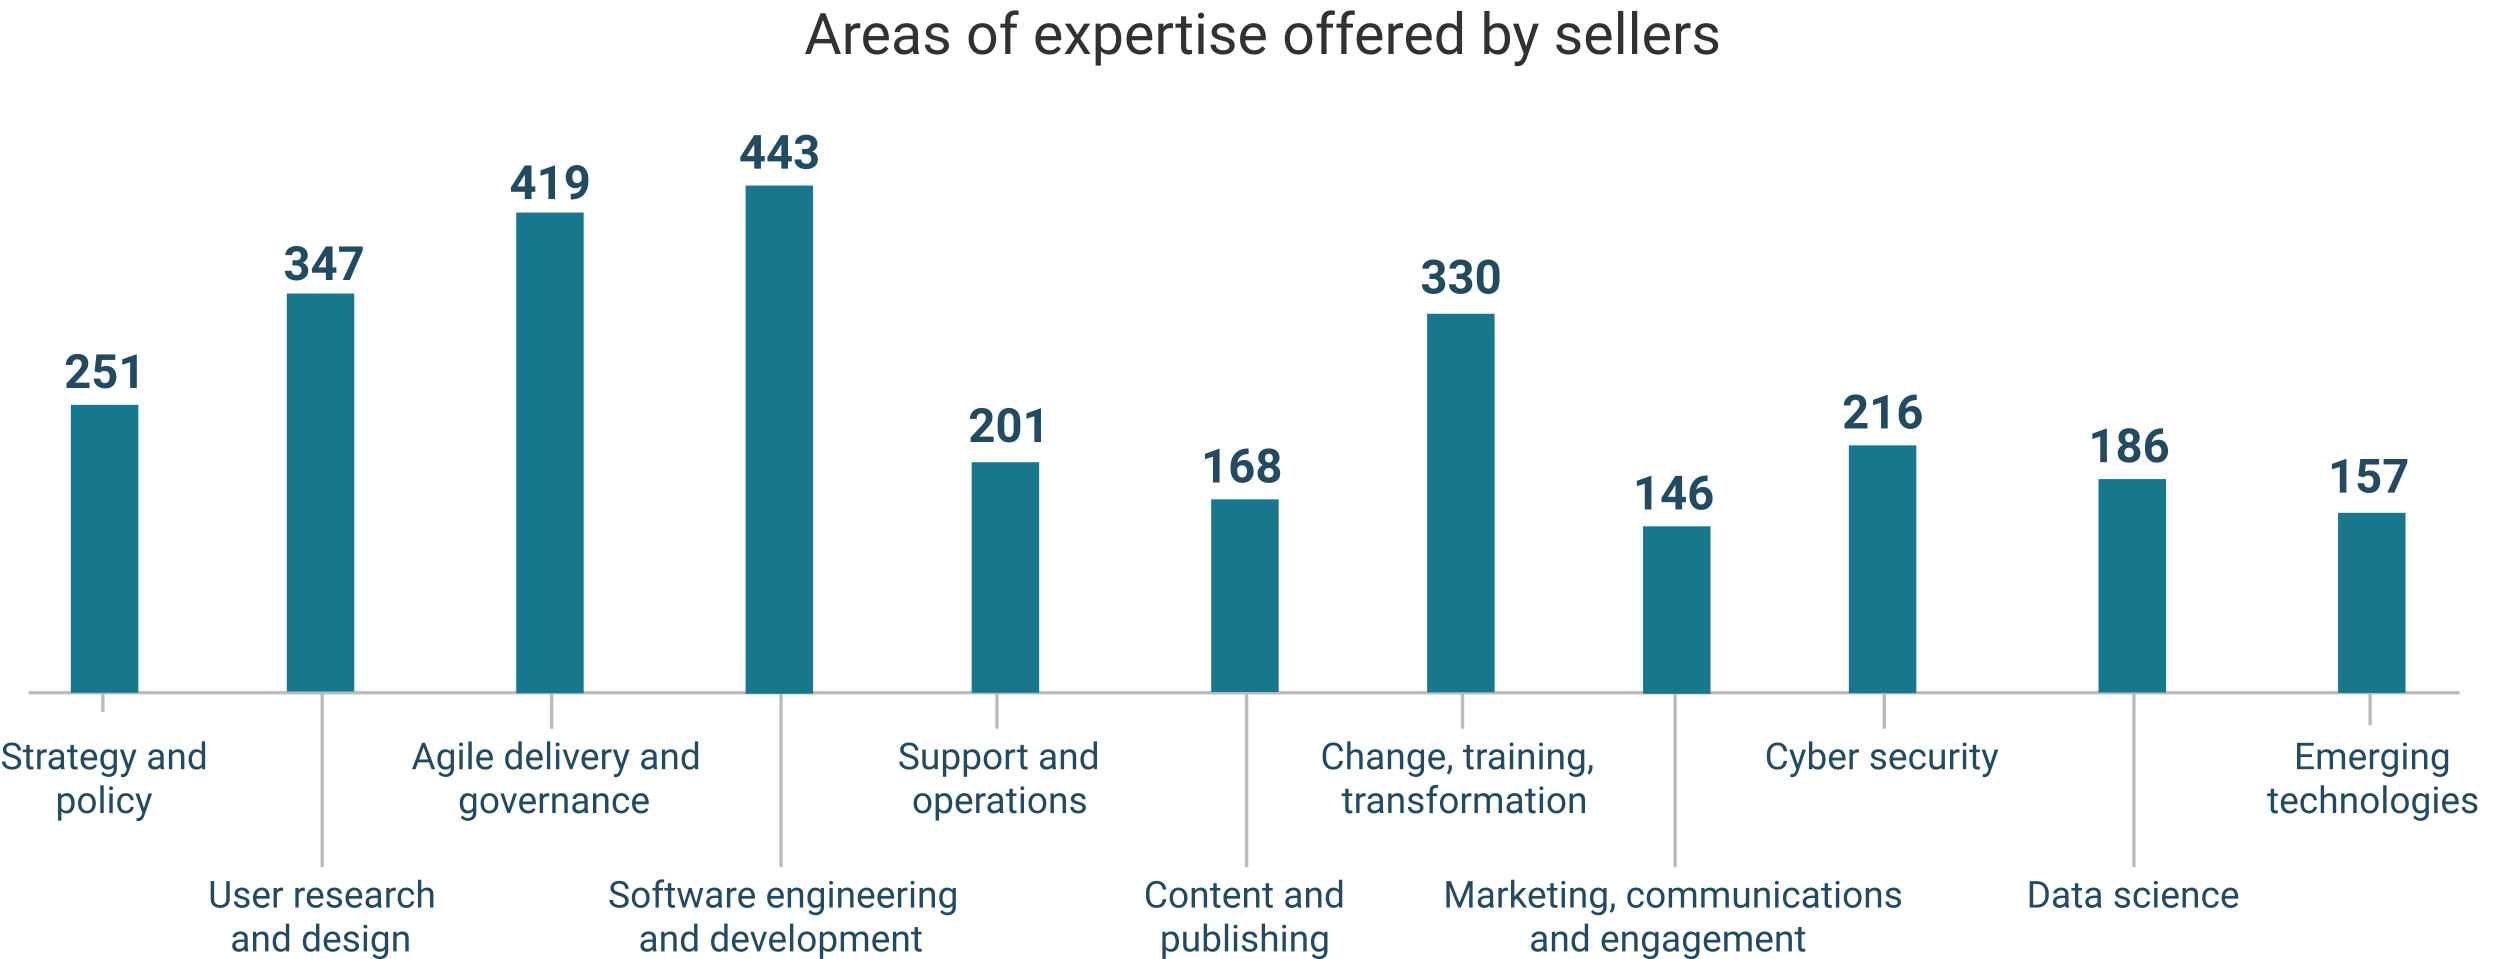
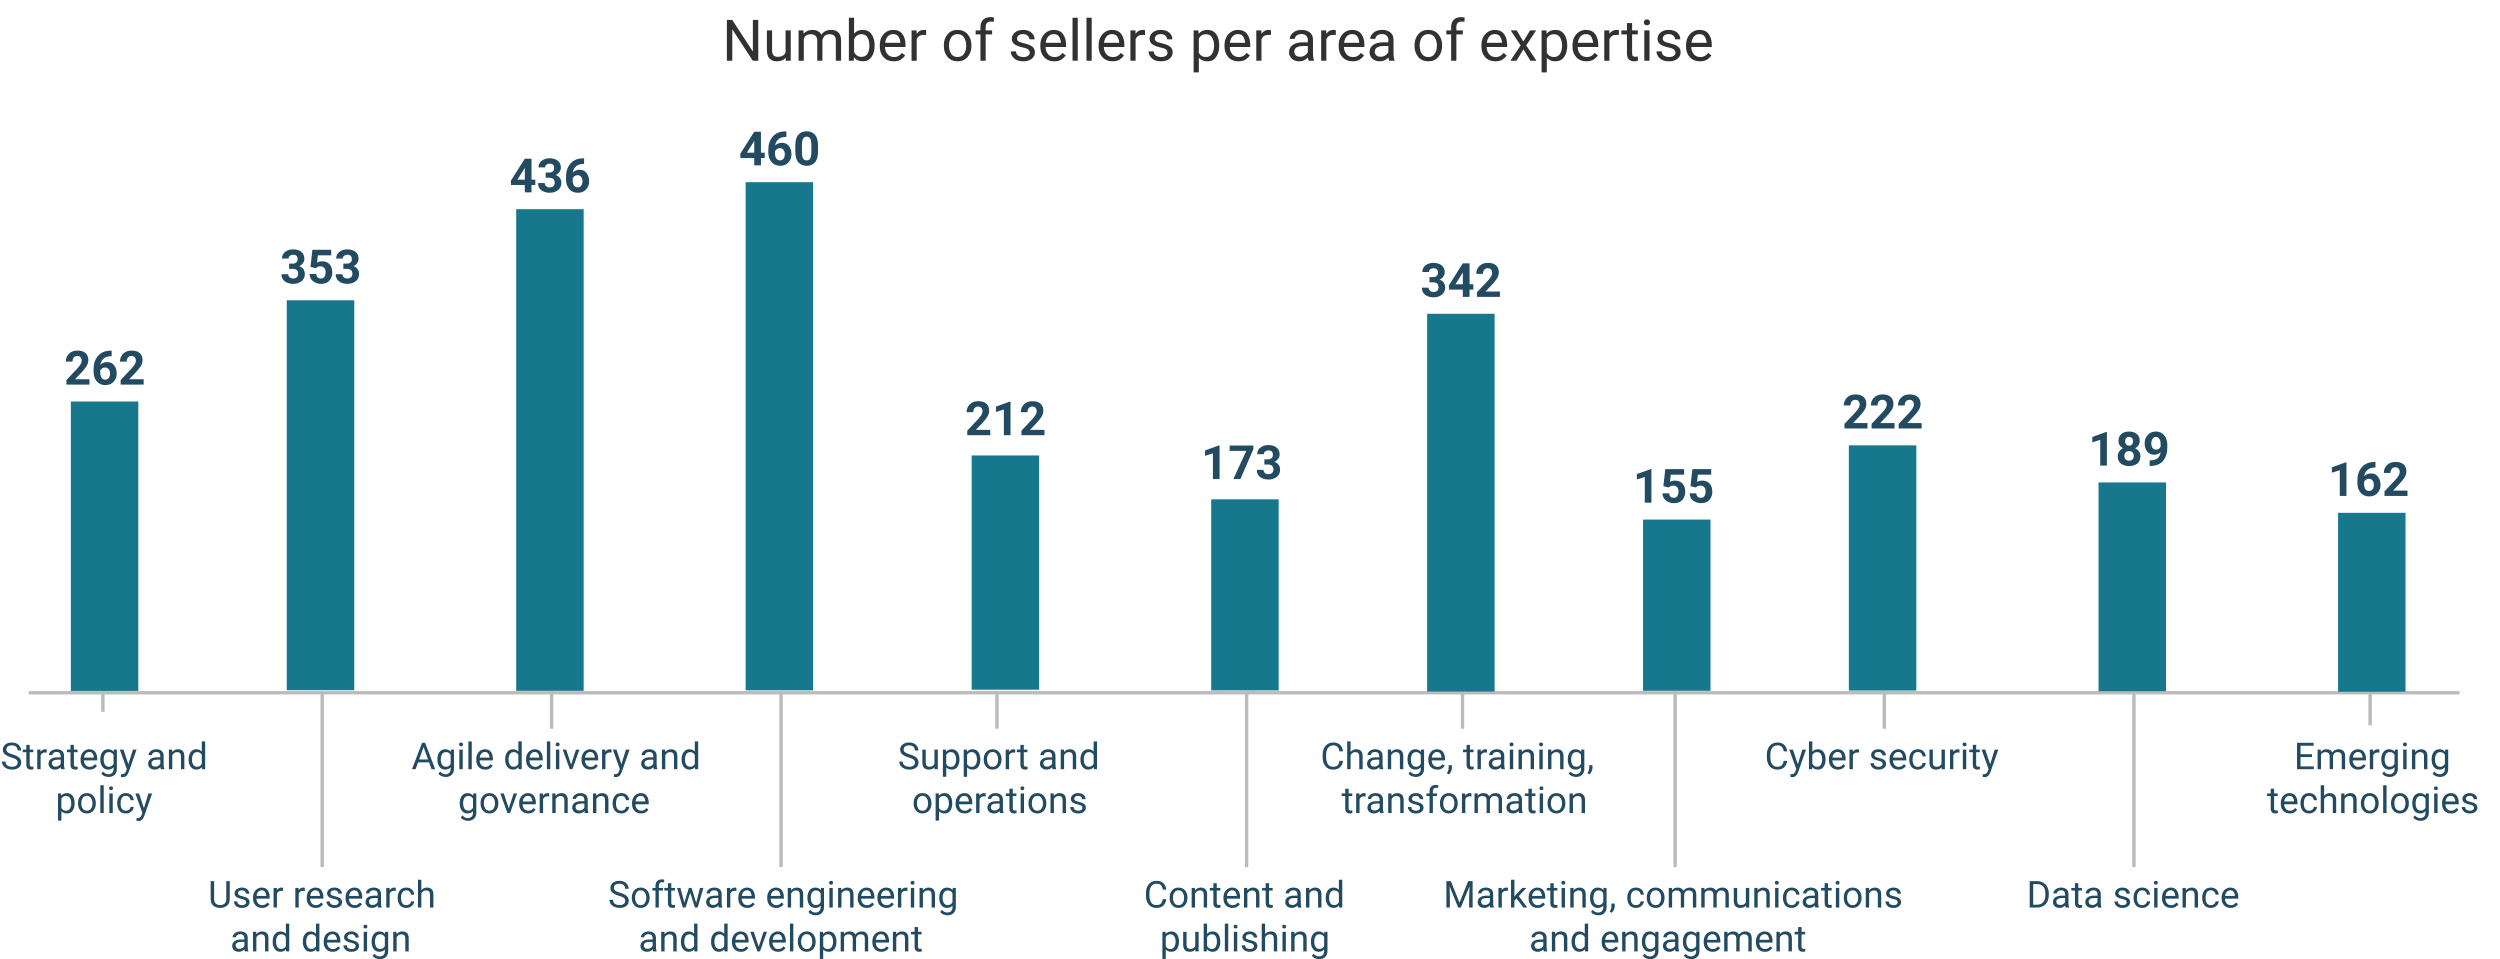
<svg xmlns="http://www.w3.org/2000/svg" font-family="-apple-system, BlinkMacSystemFont, &quot;Segoe UI&quot;, Roboto, Helvetica, Arial, sans-serif, &quot;Apple Color Emoji&quot;, &quot;Segoe UI Emoji&quot;, &quot;Segoe UI Symbol&quot;" width="741px" height="284px" viewBox="0 0 741 284" version="1.1" style="background: #FFFFFF;">
  <defs />
-   <g id="Symbols" stroke="none" stroke-width="1" fill="none" fill-rule="evenodd">
-     <g id="&gt;768-number-of-sellers-per-area-of-expertise">
-       <text id="Strategy-and-policy" font-size="11" font-weight="normal" fill="#224A61">
-         <tspan x="0.159" y="228">Strategy and </tspan>
-         <tspan x="16.447" y="241">policy</tspan>
+   <g id="768-Number-of-sellers-per-area-of-expertise" stroke="none" stroke-width="1" fill="none" fill-rule="evenodd">
+     <text id="Strategy-and-policy" font-size="11" font-weight="normal" fill="#224A61">
+       <tspan x="0.159" y="228">Strategy and </tspan>
+       <tspan x="16.447" y="241">policy</tspan>
+     </text>
+     <text id="User-research-and-de" font-size="11" font-weight="normal" fill="#224A61">
+       <tspan x="61.691" y="269">User research </tspan>
+       <tspan x="68.249" y="282">and design</tspan>
+     </text>
+     <text id="Agile-delivery-and-g" font-size="11" font-weight="normal" fill="#224A61">
+       <tspan x="121.957" y="228">Agile delivery and </tspan>
+       <tspan x="135.758" y="241">governance</tspan>
+     </text>
+     <text id="Software-engineering" font-size="11" font-weight="normal" fill="#224A61">
+       <tspan x="180.233" y="269">Software engineering </tspan>
+       <tspan x="189.251" y="282">and development</tspan>
+     </text>
+     <text id="Support-and-operatio" font-size="11" font-weight="normal" fill="#224A61">
+       <tspan x="266.122" y="228">Support and </tspan>
+       <tspan x="270.298" y="241">operations</tspan>
+     </text>
+     <text id="Content-and-publishi" font-size="11" font-weight="normal" fill="#224A61">
+       <tspan x="339.023" y="269">Content and </tspan>
+       <tspan x="343.781" y="282">publishing</tspan>
+     </text>
+     <text id="Change,-training,-tr" font-size="11" font-weight="normal" fill="#224A61">
+       <tspan x="391.399" y="228">Change, training, </tspan>
+       <tspan x="397.621" y="241">transformation</tspan>
+     </text>
+     <text id="Marketing,-communica" font-size="11" font-weight="normal" fill="#224A61">
+       <tspan x="427.8" y="269">Marketing, communications </tspan>
+       <tspan x="453.24" y="282">and engagement</tspan>
+     </text>
+     <text id="Cyber-security" font-size="11" font-weight="normal" fill="#224A61">
+       <tspan x="523.06" y="228">Cyber security</tspan>
+     </text>
+     <text id="Data-science" font-size="11" font-weight="normal" fill="#224A61">
+       <tspan x="600.699" y="269">Data science</tspan>
+     </text>
+     <text id="Emerging-technologie" font-size="11" font-weight="normal" fill="#224A61">
+       <tspan x="679.938" y="228">Emerging </tspan>
+       <tspan x="671.93" y="241">technologies</tspan>
+     </text>
+     <path d="M30.5,204.5 L30.5,210.5" id="Line" stroke="#BBBBBB" stroke-linecap="square" />
+     <path d="M163.5,205.5 L163.5,215.5" id="Line-Copy-2" stroke="#BBBBBB" stroke-linecap="square" />
+     <path d="M295.5,205.5 L295.5,215.5" id="Line-Copy-4" stroke="#BBBBBB" stroke-linecap="square" />
+     <path d="M433.5,205.5 L433.5,215.5" id="Line-Copy-6" stroke="#BBBBBB" stroke-linecap="square" />
+     <path d="M558.5,205.5 L558.5,215.5" id="Line-Copy-8" stroke="#BBBBBB" stroke-linecap="square" />
+     <path d="M702.5,204.5 L702.5,214.5" id="Line-Copy-10" stroke="#BBBBBB" stroke-linecap="square" />
+     <path d="M496.5,205.5 L496.5,256.5" id="Line-Copy-7" stroke="#BBBBBB" stroke-linecap="square" />
+     <path d="M369.5,205.5 L369.5,256.5" id="Line-Copy-11" stroke="#BBBBBB" stroke-linecap="square" />
+     <path d="M231.5,205.5 L231.5,256.5" id="Line-Copy-12" stroke="#BBBBBB" stroke-linecap="square" />
+     <path d="M95.5,205.5 L95.5,256.5" id="Line-Copy-13" stroke="#BBBBBB" stroke-linecap="square" />
+     <path d="M632.5,205.5 L632.5,256.5" id="Line-Copy-9" stroke="#BBBBBB" stroke-linecap="square" />
+     <path d="M728.538,205.333 L9,205.333" id="Line" stroke="#BBBBBB" stroke-linecap="square" />
+     <g id="Group" transform="translate(19, 34)">
+       <polygon id="Combined-Shape-Copy-3" fill="#17788D" fill-rule="nonzero" transform="translate(12, 127.895) rotate(-360) translate(-12, -127.895) " points="2 170.79 2 85 22 85 22 170.79" />
+       <polygon id="Combined-Shape-Copy-4" fill="#17788D" fill-rule="nonzero" transform="translate(144, 99.38) rotate(-360) translate(-144, -99.38) " points="134 170.76 134 28 154 28 154 170.76" />
+       <polygon id="Combined-Shape-Copy-5" fill="#17788D" fill-rule="nonzero" transform="translate(212, 95.31) rotate(-360) translate(-212, -95.31) " points="202 170.62 202 20 222 20 222 170.62" />
+       <polygon id="Combined-Shape-Copy-6" fill="#17788D" fill-rule="nonzero" transform="translate(76, 112.79) rotate(-360) translate(-76, -112.79) " points="66 170.58 66 55 86 55 86 170.58" />
+       <polygon id="Combined-Shape-Copy-7" fill="#17788D" fill-rule="nonzero" transform="translate(350, 142.325) rotate(-360) translate(-350, -142.325) " points="340 170.65 340 114 360 114 360 170.65" />
+       <polygon id="Combined-Shape-Copy-8" fill="#17788D" fill-rule="nonzero" transform="translate(414, 114.99) rotate(-360) translate(-414, -114.99) " points="404 170.98 404 59 424 59 424 170.98" />
+       <polygon id="Combined-Shape-Copy-9" fill="#17788D" fill-rule="nonzero" transform="translate(539, 134.345) rotate(-360) translate(-539, -134.345) " points="529 170.69 529 98 549 98 549 170.69" />
+       <polygon id="Combined-Shape-Copy-10" fill="#17788D" fill-rule="nonzero" transform="translate(279, 135.71) rotate(-360) translate(-279, -135.71) " points="269 170.42 269 101 289 101 289 170.42" />
+       <polygon id="Combined-Shape-Copy-11" fill="#17788D" fill-rule="nonzero" transform="translate(613, 139.945) rotate(-360) translate(-613, -139.945) " points="603 170.89 603 109 623 109 623 170.89" />
+       <polygon id="Combined-Shape-Copy-12" fill="#17788D" fill-rule="nonzero" transform="translate(684, 144.52) rotate(-360) translate(-684, -144.52) " points="674 171.04 674 118 694 118 694 171.04" />
+       <polygon id="Combined-Shape-Copy-13" fill="#17788D" fill-rule="nonzero" transform="translate(478, 145.375) rotate(-360) translate(-478, -145.375) " points="468 170.75 468 120 488 120 488 170.75" />
+       <text id="262" font-size="14" font-weight="bold" fill="#224A61">
+         <tspan x="0.013" y="80">262</tspan>
      </text>
-       <text id="User-research-and-de" font-size="11" font-weight="normal" fill="#224A61">
-         <tspan x="61.691" y="269">User research </tspan>
-         <tspan x="68.249" y="282">and design</tspan>
+       <text id="353" font-size="14" font-weight="bold" fill="#224A61">
+         <tspan x="64.013" y="50">353</tspan>
      </text>
-       <text id="Agile-delivery-and-g" font-size="11" font-weight="normal" fill="#224A61">
-         <tspan x="121.957" y="228">Agile delivery and </tspan>
-         <tspan x="135.758" y="241">governance</tspan>
+       <text id="436" font-size="14" font-weight="bold" fill="#224A61">
+         <tspan x="132.013" y="23">436</tspan>
      </text>
-       <text id="Software-engineering" font-size="11" font-weight="normal" fill="#224A61">
-         <tspan x="180.233" y="269">Software engineering </tspan>
-         <tspan x="189.251" y="282">and development</tspan>
+       <text id="460" font-size="14" font-weight="bold" fill="#224A61">
+         <tspan x="200.013" y="15">460</tspan>
      </text>
-       <text id="Support-and-operatio" font-size="11" font-weight="normal" fill="#224A61">
-         <tspan x="266.122" y="228">Support and </tspan>
-         <tspan x="270.298" y="241">operations</tspan>
+       <text id="212" font-size="14" font-weight="bold" fill="#224A61">
+         <tspan x="267.013" y="95">212</tspan>
      </text>
-       <text id="Content-and-publishi" font-size="11" font-weight="normal" fill="#224A61">
-         <tspan x="339.023" y="269">Content and </tspan>
-         <tspan x="343.781" y="282">publishing</tspan>
+       <text id="173" font-size="14" font-weight="bold" fill="#224A61">
+         <tspan x="337.013" y="108">173</tspan>
      </text>
-       <text id="Change,-training,-tr" font-size="11" font-weight="normal" fill="#224A61">
-         <tspan x="391.399" y="228">Change, training, </tspan>
-         <tspan x="397.621" y="241">transformation</tspan>
+       <text id="342" font-size="14" font-weight="bold" fill="#224A61">
+         <tspan x="402.013" y="54">342</tspan>
      </text>
-       <text id="Marketing,-communica" font-size="11" font-weight="normal" fill="#224A61">
-         <tspan x="427.8" y="269">Marketing, communications </tspan>
-         <tspan x="453.24" y="282">and engagement</tspan>
+       <text id="155" font-size="14" font-weight="bold" fill="#224A61">
+         <tspan x="465.013" y="115">155</tspan>
      </text>
-       <text id="Cyber-security" font-size="11" font-weight="normal" fill="#224A61">
-         <tspan x="523.06" y="228">Cyber security</tspan>
+       <text id="222" font-size="14" font-weight="bold" fill="#224A61">
+         <tspan x="527.013" y="93">222</tspan>
      </text>
-       <text id="Data-science" font-size="11" font-weight="normal" fill="#224A61">
-         <tspan x="600.699" y="269">Data science</tspan>
+       <text id="189" font-size="14" font-weight="bold" fill="#224A61">
+         <tspan x="600.013" y="104">189</tspan>
      </text>
-       <text id="Emerging-technologie" font-size="11" font-weight="normal" fill="#224A61">
-         <tspan x="679.938" y="228">Emerging </tspan>
-         <tspan x="671.93" y="241">technologies</tspan>
-       </text>
-       <path d="M30.5,204.5 L30.5,210.5" id="Line" stroke="#BBBBBB" stroke-linecap="square" />
-       <path d="M163.5,205.5 L163.5,215.5" id="Line-Copy-2" stroke="#BBBBBB" stroke-linecap="square" />
-       <path d="M295.5,205.5 L295.5,215.5" id="Line-Copy-4" stroke="#BBBBBB" stroke-linecap="square" />
-       <path d="M433.5,205.5 L433.5,215.5" id="Line-Copy-6" stroke="#BBBBBB" stroke-linecap="square" />
-       <path d="M558.5,205.5 L558.5,215.5" id="Line-Copy-8" stroke="#BBBBBB" stroke-linecap="square" />
-       <path d="M702.5,204.5 L702.5,214.5" id="Line-Copy-10" stroke="#BBBBBB" stroke-linecap="square" />
-       <path d="M496.5,205.5 L496.5,256.5" id="Line-Copy-7" stroke="#BBBBBB" stroke-linecap="square" />
-       <path d="M369.5,205.5 L369.5,256.5" id="Line-Copy-11" stroke="#BBBBBB" stroke-linecap="square" />
-       <path d="M231.5,205.5 L231.5,256.5" id="Line-Copy-12" stroke="#BBBBBB" stroke-linecap="square" />
-       <path d="M95.5,205.5 L95.5,256.5" id="Line-Copy-13" stroke="#BBBBBB" stroke-linecap="square" />
-       <path d="M632.5,205.5 L632.5,256.5" id="Line-Copy-9" stroke="#BBBBBB" stroke-linecap="square" />
-       <path d="M728.538,205.333 L9,205.333" id="Line" stroke="#BBBBBB" stroke-linecap="square" />
-       <g id="Group" transform="translate(4.439075, 94)">
-         <g id="Clipped" transform="translate(0, 0.842413)">
-           <g id="Group">
-             <g transform="translate(0, -0)">
-               <g transform="translate(0, 35.05448)">
-                 <g transform="translate(0, 0)">
-                   <g transform="translate(135.2731, 0.83463)" />
-                   <g transform="translate(0, 68.71791)" />
-                 </g>
-               </g>
-               <g>
-                 <g>
-                   <g transform="translate(201.4706, 0)" />
-                   <g transform="translate(67.63655, 15.57977)" />
-                   <g transform="translate(135.2731, 3.338522)" />
-                   <g transform="translate(0, 51.63425)" />
-                 </g>
-               </g>
-             </g>
-           </g>
-         </g>
-       </g>
-       <polygon id="Combined-Shape-Copy-3" fill="#17788D" fill-rule="nonzero" transform="translate(31, 162.67) rotate(-360) translate(-31, -162.67) " points="21 205.34 21 120 41 120 41 205.34" />
-       <polygon id="Combined-Shape-Copy-4" fill="#17788D" fill-rule="nonzero" transform="translate(163, 134.23) rotate(-360) translate(-163, -134.23) " points="153 205.46 153 63 173 63 173 205.46" />
-       <polygon id="Combined-Shape-Copy-5" fill="#17788D" fill-rule="nonzero" transform="translate(231, 130.31) rotate(-360) translate(-231, -130.31) " points="221 205.62 221 55 241 55 241 205.62" />
-       <polygon id="Combined-Shape-Copy-6" fill="#17788D" fill-rule="nonzero" transform="translate(95, 145.99) rotate(-360) translate(-95, -145.99) " points="85 204.98 85 87 105 87 105 204.98" />
-       <polygon id="Combined-Shape-Copy-7" fill="#17788D" fill-rule="nonzero" transform="translate(369, 176.56) rotate(-360) translate(-369, -176.56) " points="359 205.12 359 148 379 148 379 205.12" />
-       <polygon id="Combined-Shape-Copy-8" fill="#17788D" fill-rule="nonzero" transform="translate(433, 149.1) rotate(-360) translate(-433, -149.1) " points="423 205.2 423 93 443 93 443 205.2" />
-       <polygon id="Combined-Shape-Copy-9" fill="#17788D" fill-rule="nonzero" transform="translate(558, 168.72) rotate(-360) translate(-558, -168.72) " points="548 205.44 548 132 568 132 568 205.44" />
-       <polygon id="Combined-Shape-Copy-10" fill="#17788D" fill-rule="nonzero" transform="translate(298, 171.17) rotate(-360) translate(-298, -171.17) " points="288 205.34 288 137 308 137 308 205.34" />
-       <polygon id="Combined-Shape-Copy-11" fill="#17788D" fill-rule="nonzero" transform="translate(632, 173.62) rotate(-360) translate(-632, -173.62) " points="622 205.24 622 142 642 142 642 205.24" />
-       <polygon id="Combined-Shape-Copy-12" fill="#17788D" fill-rule="nonzero" transform="translate(703, 178.69) rotate(-360) translate(-703, -178.69) " points="693 205.38 693 152 713 152 713 205.38" />
-       <polygon id="Combined-Shape-Copy-13" fill="#17788D" fill-rule="nonzero" transform="translate(497, 180.82) rotate(-360) translate(-497, -180.82) " points="487 205.64 487 156 507 156 507 205.64" />
-       <text id="251" font-size="14" font-weight="bold" fill="#224A61">
-         <tspan x="19.013" y="115">251</tspan>
-       </text>
-       <text id="347" font-size="14" font-weight="bold" fill="#224A61">
-         <tspan x="84.013" y="83">347</tspan>
-       </text>
-       <text id="419" font-size="14" font-weight="bold" fill="#224A61">
-         <tspan x="151.013" y="59">419</tspan>
-       </text>
-       <text id="443" font-size="14" font-weight="bold" fill="#224A61">
-         <tspan x="219.013" y="50">443</tspan>
-       </text>
-       <text id="201" font-size="14" font-weight="bold" fill="#224A61">
-         <tspan x="287.013" y="131">201</tspan>
-       </text>
-       <text id="168" font-size="14" font-weight="bold" fill="#224A61">
-         <tspan x="356.013" y="143">168</tspan>
-       </text>
-       <text id="330" font-size="14" font-weight="bold" fill="#224A61">
-         <tspan x="421.013" y="87">330</tspan>
-       </text>
-       <text id="146" font-size="14" font-weight="bold" fill="#224A61">
-         <tspan x="484.013" y="151">146</tspan>
-       </text>
-       <text id="216" font-size="14" font-weight="bold" fill="#224A61">
-         <tspan x="546.013" y="127">216</tspan>
-       </text>
-       <text id="186" font-size="14" font-weight="bold" fill="#224A61">
-         <tspan x="619.013" y="137">186</tspan>
-       </text>
-       <text id="157" font-size="14" font-weight="bold" fill="#224A61">
-         <tspan x="690.013" y="146">157</tspan>
-       </text>
-       <text id="Areas-of-expertise-o" font-size="17" font-weight="normal" line-spacing="26" fill="#313131">
-         <tspan x="238.377" y="16">Areas of expertise offered by sellers</tspan>
+       <text id="162" font-size="14" font-weight="bold" fill="#224A61">
+         <tspan x="671.013" y="113">162</tspan>
      </text>
    </g>
+     <text id="Number-of-sellers-pe" font-size="17" font-weight="normal" line-spacing="26" fill="#313131">
+       <tspan x="214.043" y="18">Number of sellers per area of expertise</tspan>
+     </text>
  </g>
</svg>
